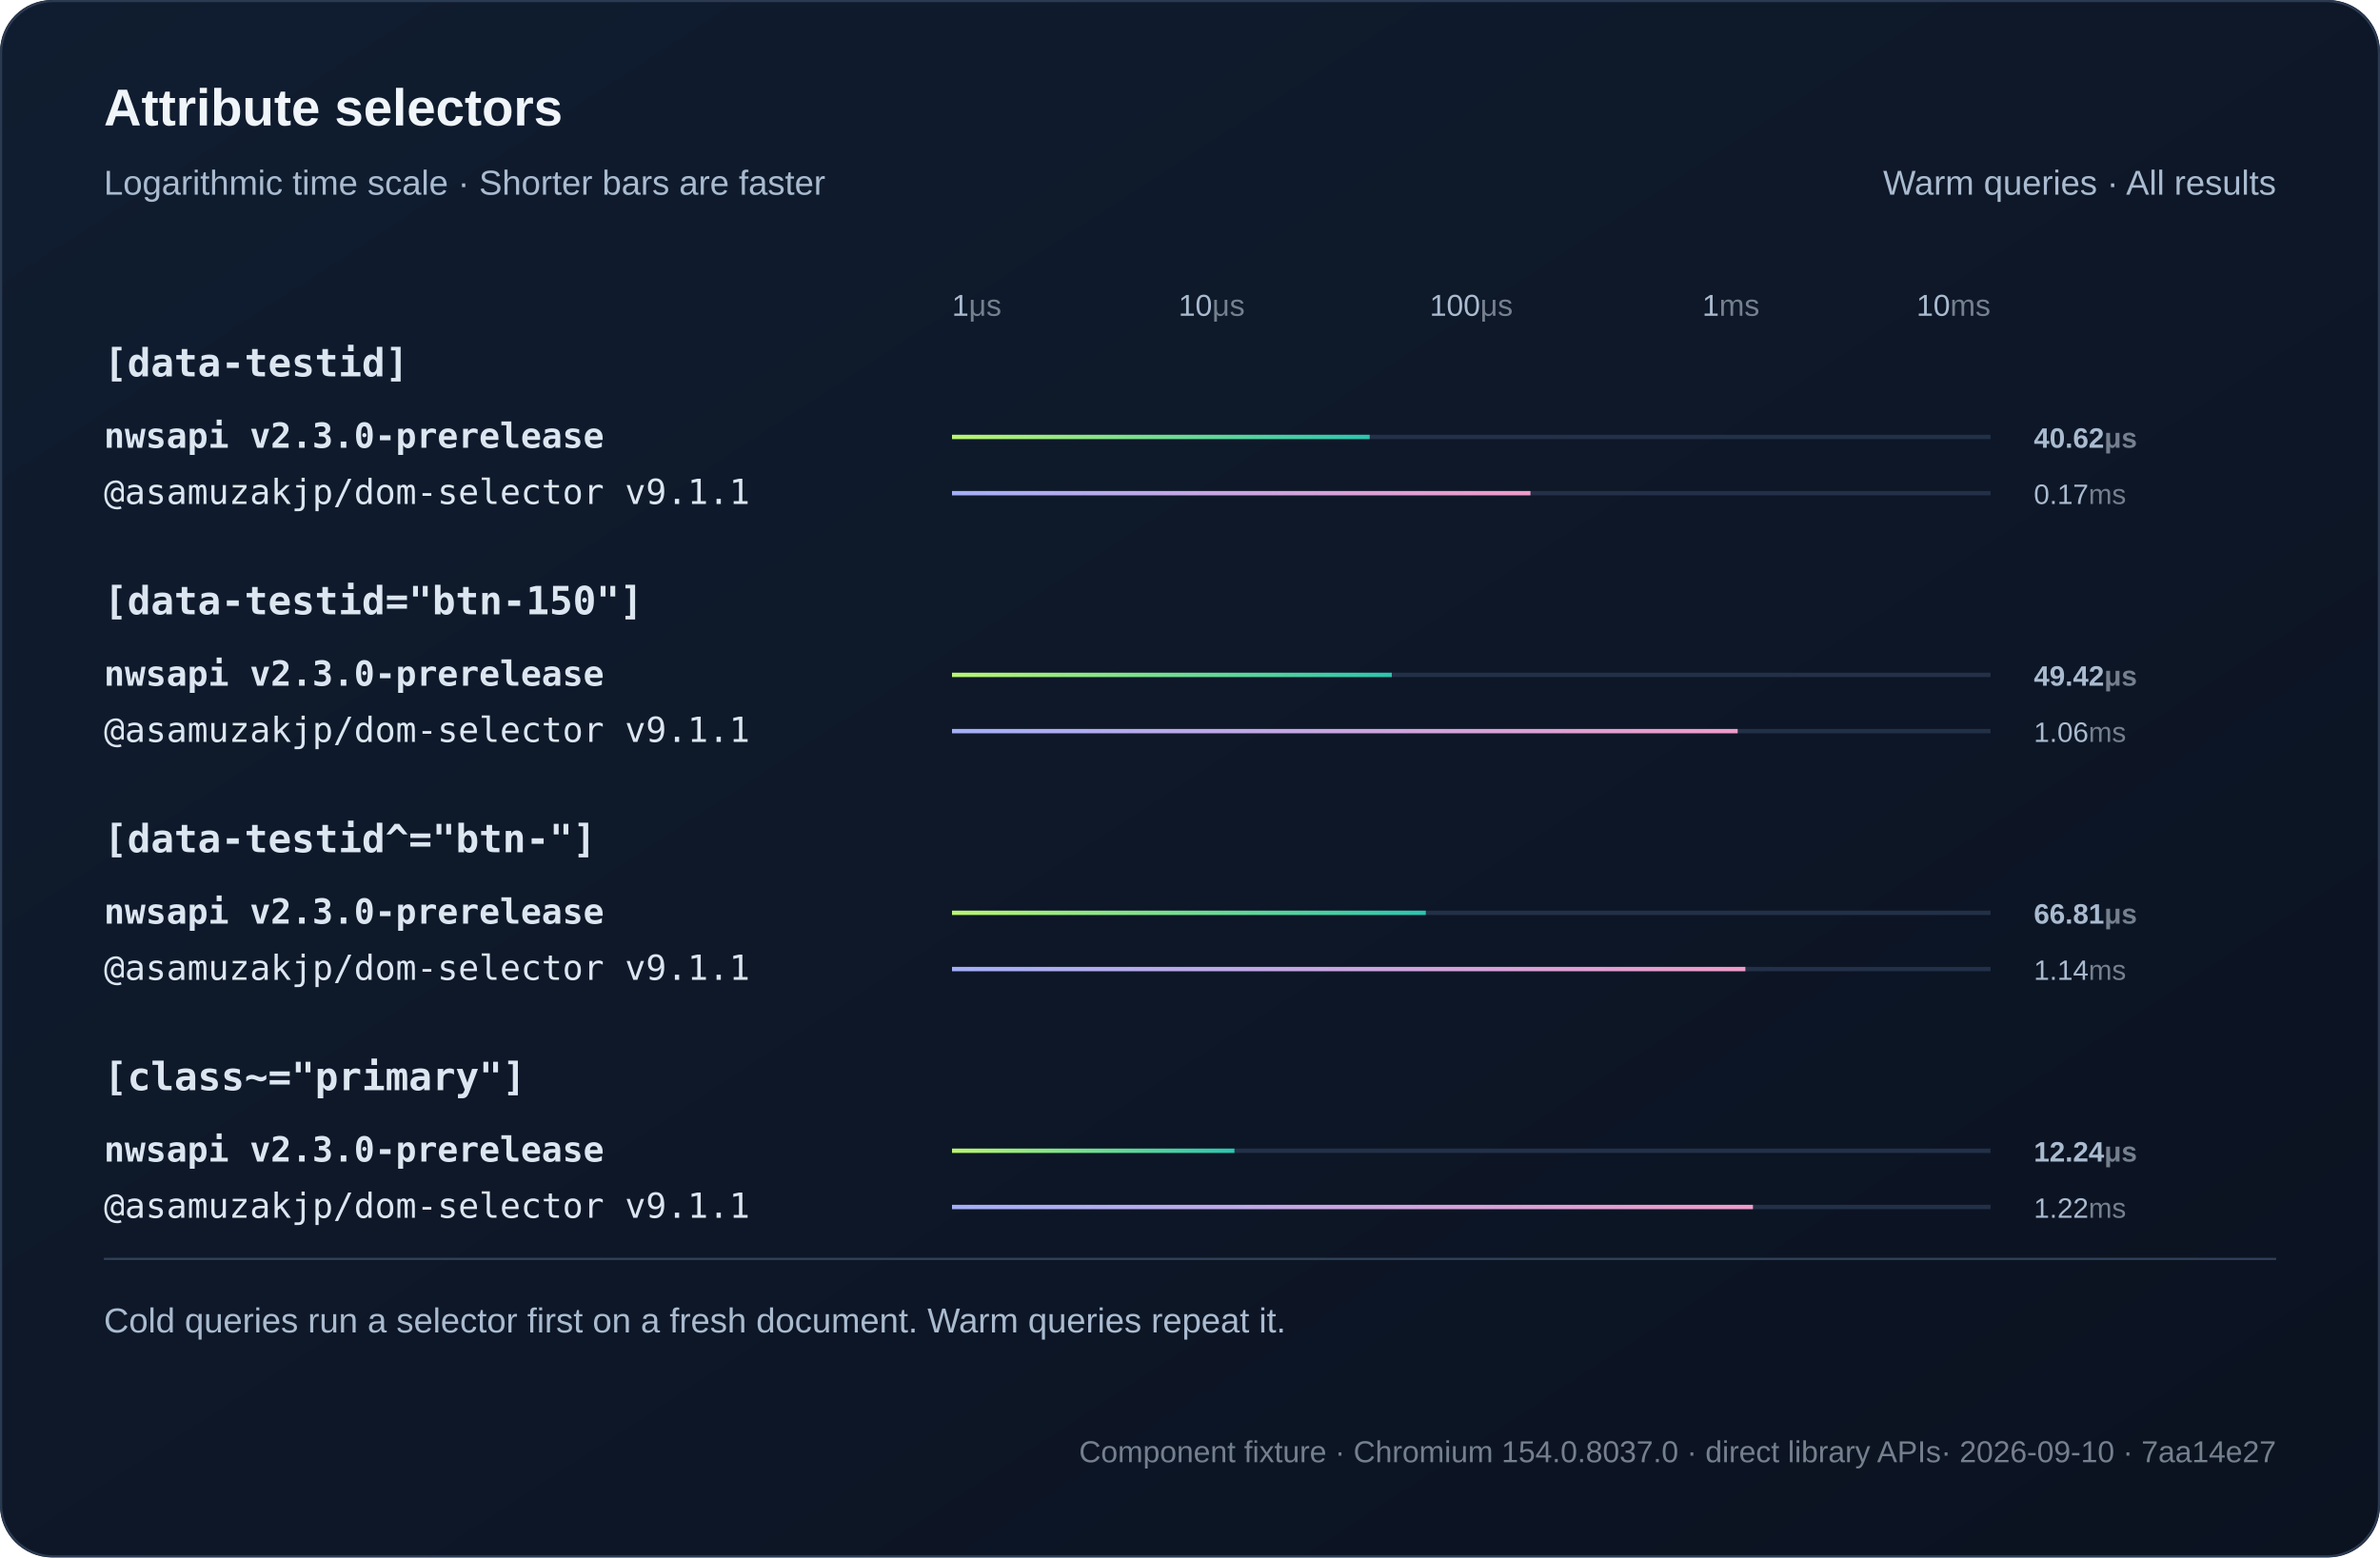
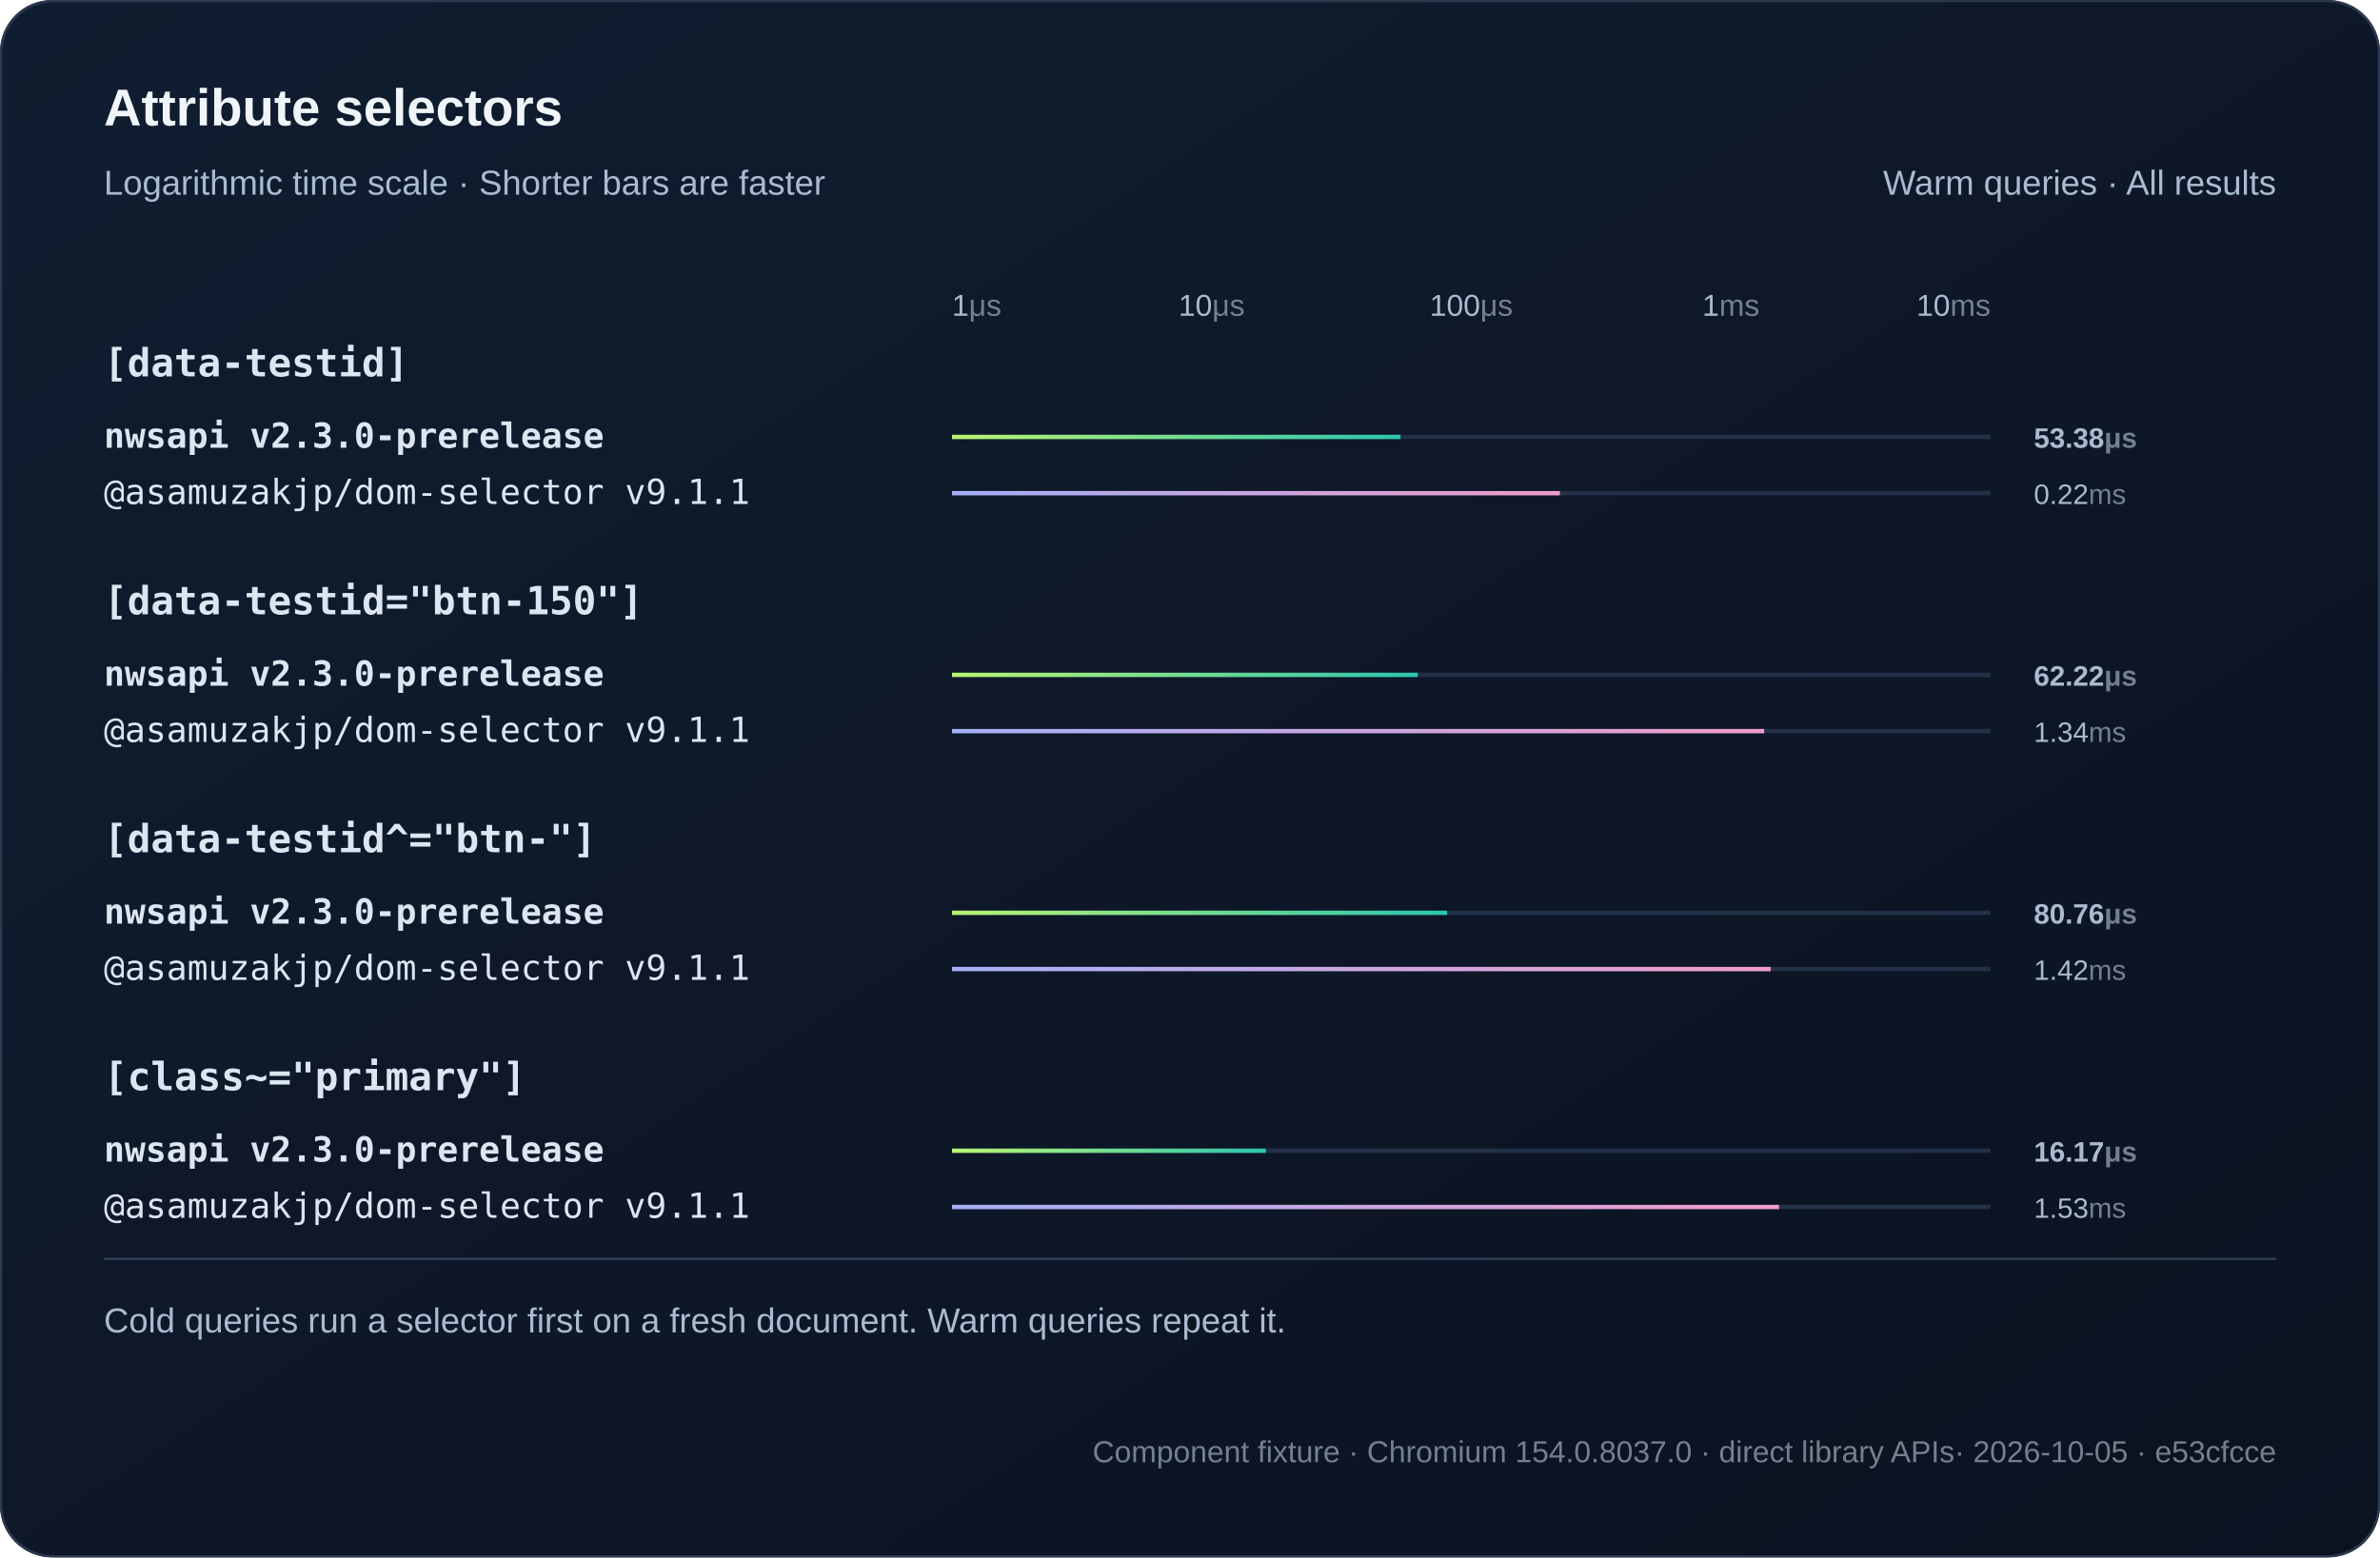
<svg xmlns="http://www.w3.org/2000/svg" width="1100" height="720" viewBox="0 0 1100 720" role="img">
  <defs>
    <linearGradient id="bg" x2="1" y2="1">
      <stop stop-color="#101d30" />
      <stop offset="1" stop-color="#0b1220" />
    </linearGradient>
    <linearGradient id="series0">
      <stop stop-color="#baf471" />
      <stop offset="1" stop-color="#2bc5ae" />
    </linearGradient>
    <linearGradient id="series1">
      <stop stop-color="#a4aff7" />
      <stop offset="1" stop-color="#ef9bc9" />
    </linearGradient>
  </defs>
  <style>text{font-family:Arial,Helvetica,sans-serif;fill:#f0f5fa}
.muted{fill:#aabbd0;font:16px Arial,Helvetica,sans-serif}
.code{font:18px Consolas,Menlo,monospace;fill:#dce6f1}
.note .code{font:16px Consolas,Menlo,monospace}
.metadata,.metadata .code{fill:#75808e;font-size:14px}
.chart-title{font-size:24px;font-weight:700}
.unit{fill:#75808e}
.package{font-family:Consolas,Menlo,monospace}
.comparison{font-size:14px;font-variant-numeric:tabular-nums}
.tick{fill:#aabbd0;font-size:12px}
.time{fill:#aabbd0;font-size:13px;font-variant-numeric:tabular-nums}
.engine{font-size:16px}.selector{font-weight:600}.tick{font-size:14px}</style>
  <rect width="1100" height="720" rx="24" fill="url(#bg)" />
  <rect x=".5" y=".5" width="1099" height="719" rx="24" fill="none" stroke="#2b3a50" />
  <text x="48" y="58" class="chart-title">Attribute selectors</text>
  <text x="48" y="90" class="muted">Logarithmic time scale · Shorter bars are faster</text>
  <text x="1052" y="90" text-anchor="end" class="muted">Warm queries · All results</text>
  <text x="440" y="146" text-anchor="start" class="tick">1<tspan class="unit">μs</tspan>
  </text>
  <text x="560" y="146" text-anchor="middle" class="tick">10<tspan class="unit">μs</tspan>
  </text>
  <text x="680" y="146" text-anchor="middle" class="tick">100<tspan class="unit">μs</tspan>
  </text>
  <text x="800" y="146" text-anchor="middle" class="tick">1<tspan class="unit">ms</tspan>
  </text>
  <text x="920" y="146" text-anchor="end" class="tick">10<tspan class="unit">ms</tspan>
  </text>
  <text x="48" y="174" class="code selector">[data-testid]</text>
  <g>
    <text x="48" y="207" class="code engine" style="font-weight:700">nwsapi v2.3.0-prerelease</text>
    <path d="M440 202h480" stroke="#223048" stroke-width="2" />
-     <rect class="bar" x="440" y="201" width="193.05" height="2" fill="url(#series0)" />
-     <text x="940" y="207" class="time" style="font-weight:700">40.62<tspan class="unit">μs</tspan>
+     <rect class="bar" x="440" y="201" width="207.28" height="2" fill="url(#series0)" />
+     <text x="940" y="207" class="time" style="font-weight:700">53.38<tspan class="unit">μs</tspan>
    </text>
  </g>
  <g>
    <text x="48" y="233" class="code engine">@asamuzakjp/dom-selector v9.1.1</text>
    <path d="M440 228h480" stroke="#223048" stroke-width="2" />
-     <rect class="bar" x="440" y="227" width="267.36" height="2" fill="url(#series1)" />
-     <text x="940" y="233" class="time">0.17<tspan class="unit">ms</tspan>
+     <rect class="bar" x="440" y="227" width="280.98" height="2" fill="url(#series1)" />
+     <text x="940" y="233" class="time">0.22<tspan class="unit">ms</tspan>
    </text>
  </g>
  <text x="48" y="284" class="code selector">[data-testid="btn-150"]</text>
  <g>
    <text x="48" y="317" class="code engine" style="font-weight:700">nwsapi v2.3.0-prerelease</text>
    <path d="M440 312h480" stroke="#223048" stroke-width="2" />
-     <rect class="bar" x="440" y="311" width="203.27" height="2" fill="url(#series0)" />
-     <text x="940" y="317" class="time" style="font-weight:700">49.42<tspan class="unit">μs</tspan>
+     <rect class="bar" x="440" y="311" width="215.27" height="2" fill="url(#series0)" />
+     <text x="940" y="317" class="time" style="font-weight:700">62.22<tspan class="unit">μs</tspan>
    </text>
  </g>
  <g>
    <text x="48" y="343" class="code engine">@asamuzakjp/dom-selector v9.1.1</text>
    <path d="M440 338h480" stroke="#223048" stroke-width="2" />
-     <rect class="bar" x="440" y="337" width="363.12" height="2" fill="url(#series1)" />
-     <text x="940" y="343" class="time">1.06<tspan class="unit">ms</tspan>
+     <rect class="bar" x="440" y="337" width="375.38" height="2" fill="url(#series1)" />
+     <text x="940" y="343" class="time">1.34<tspan class="unit">ms</tspan>
    </text>
  </g>
  <text x="48" y="394" class="code selector">[data-testid^="btn-"]</text>
  <g>
    <text x="48" y="427" class="code engine" style="font-weight:700">nwsapi v2.3.0-prerelease</text>
    <path d="M440 422h480" stroke="#223048" stroke-width="2" />
-     <rect class="bar" x="440" y="421" width="218.98" height="2" fill="url(#series0)" />
-     <text x="940" y="427" class="time" style="font-weight:700">66.81<tspan class="unit">μs</tspan>
+     <rect class="bar" x="440" y="421" width="228.86" height="2" fill="url(#series0)" />
+     <text x="940" y="427" class="time" style="font-weight:700">80.76<tspan class="unit">μs</tspan>
    </text>
  </g>
  <g>
    <text x="48" y="453" class="code engine">@asamuzakjp/dom-selector v9.1.1</text>
    <path d="M440 448h480" stroke="#223048" stroke-width="2" />
-     <rect class="bar" x="440" y="447" width="366.69" height="2" fill="url(#series1)" />
-     <text x="940" y="453" class="time">1.14<tspan class="unit">ms</tspan>
+     <rect class="bar" x="440" y="447" width="378.37" height="2" fill="url(#series1)" />
+     <text x="940" y="453" class="time">1.42<tspan class="unit">ms</tspan>
    </text>
  </g>
  <text x="48" y="504" class="code selector">[class~="primary"]</text>
  <g>
    <text x="48" y="537" class="code engine" style="font-weight:700">nwsapi v2.3.0-prerelease</text>
    <path d="M440 532h480" stroke="#223048" stroke-width="2" />
-     <rect class="bar" x="440" y="531" width="130.54" height="2" fill="url(#series0)" />
-     <text x="940" y="537" class="time" style="font-weight:700">12.24<tspan class="unit">μs</tspan>
+     <rect class="bar" x="440" y="531" width="145.05" height="2" fill="url(#series0)" />
+     <text x="940" y="537" class="time" style="font-weight:700">16.17<tspan class="unit">μs</tspan>
    </text>
  </g>
  <g>
    <text x="48" y="563" class="code engine">@asamuzakjp/dom-selector v9.1.1</text>
    <path d="M440 558h480" stroke="#223048" stroke-width="2" />
-     <rect class="bar" x="440" y="557" width="370.19" height="2" fill="url(#series1)" />
-     <text x="940" y="563" class="time">1.22<tspan class="unit">ms</tspan>
+     <rect class="bar" x="440" y="557" width="382.25" height="2" fill="url(#series1)" />
+     <text x="940" y="563" class="time">1.53<tspan class="unit">ms</tspan>
    </text>
  </g>
  <path d="M48 582h1004" stroke="#304159" />
  <text x="48" y="616" class="muted">Cold queries run a selector first on a fresh document. Warm queries repeat it.</text>
-   <text x="1052" y="676" text-anchor="end" class="muted note metadata">Component fixture · Chromium 154.0.8037.0 · direct library APIs<tspan fill="#75808e"> · 2026-09-10 · 7aa14e27</tspan>
+   <text x="1052" y="676" text-anchor="end" class="muted note metadata">Component fixture · Chromium 154.0.8037.0 · direct library APIs<tspan fill="#75808e"> · 2026-10-05 · e53cfcce</tspan>
  </text>
</svg>
